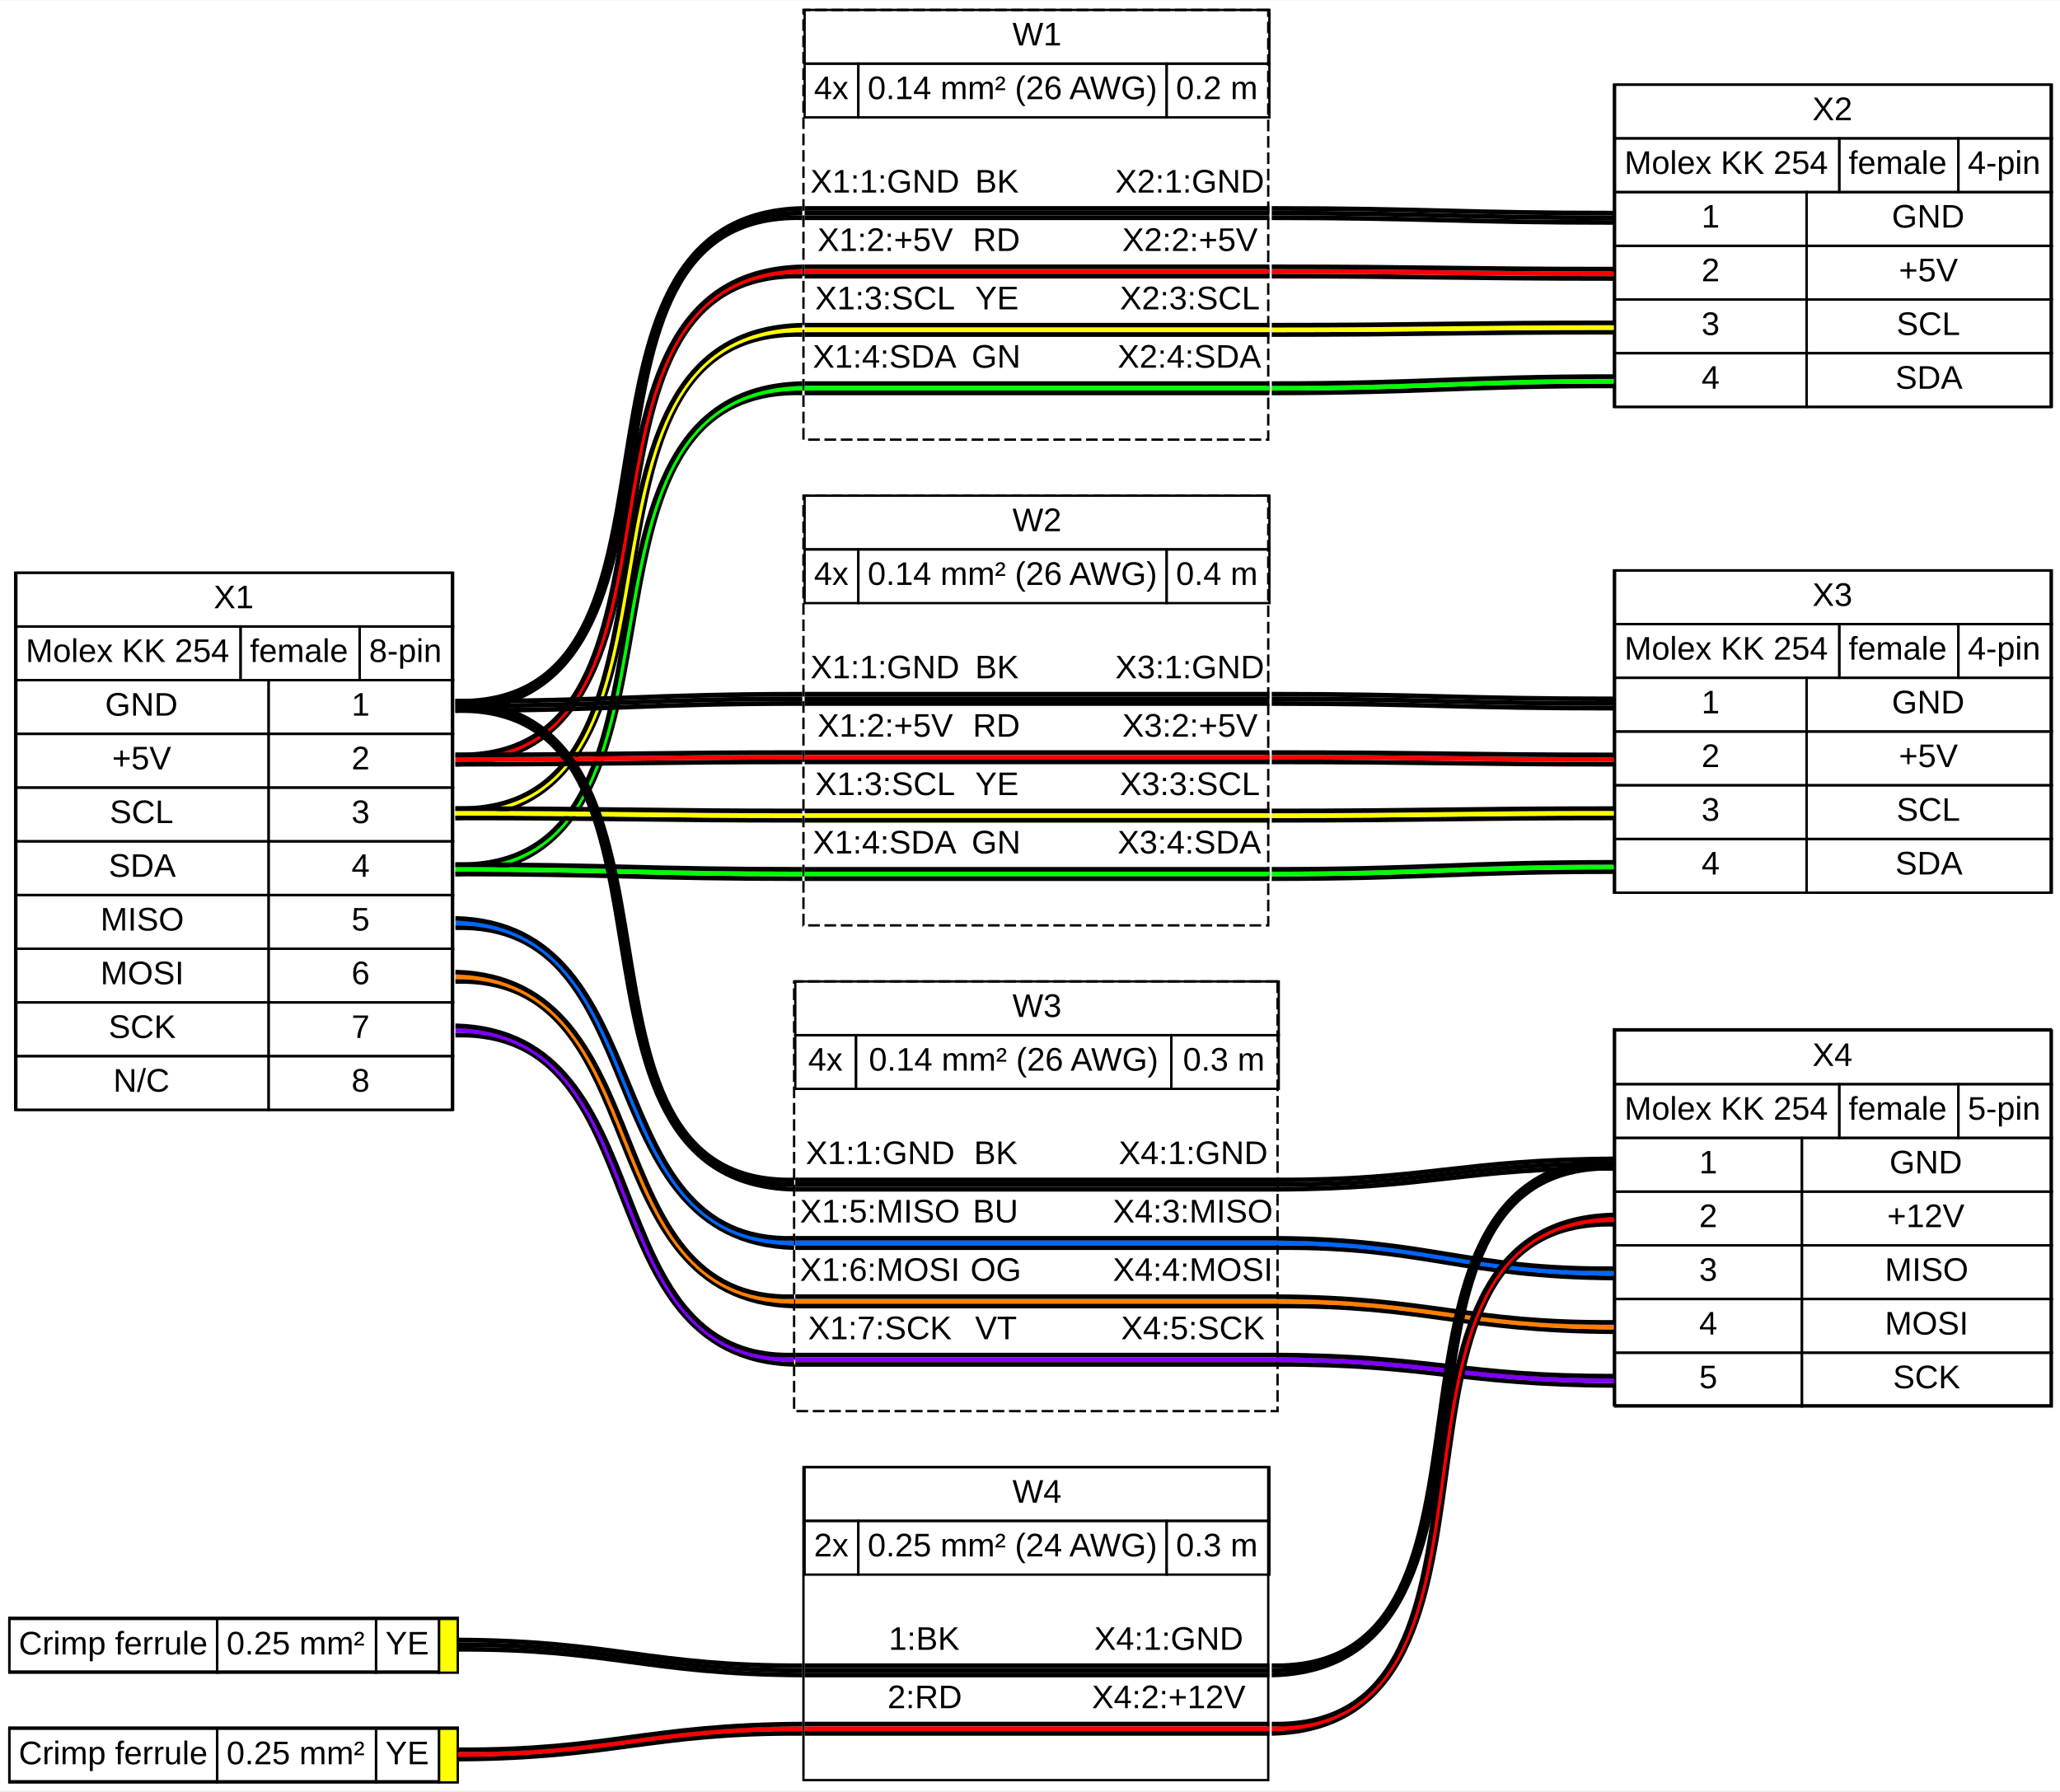
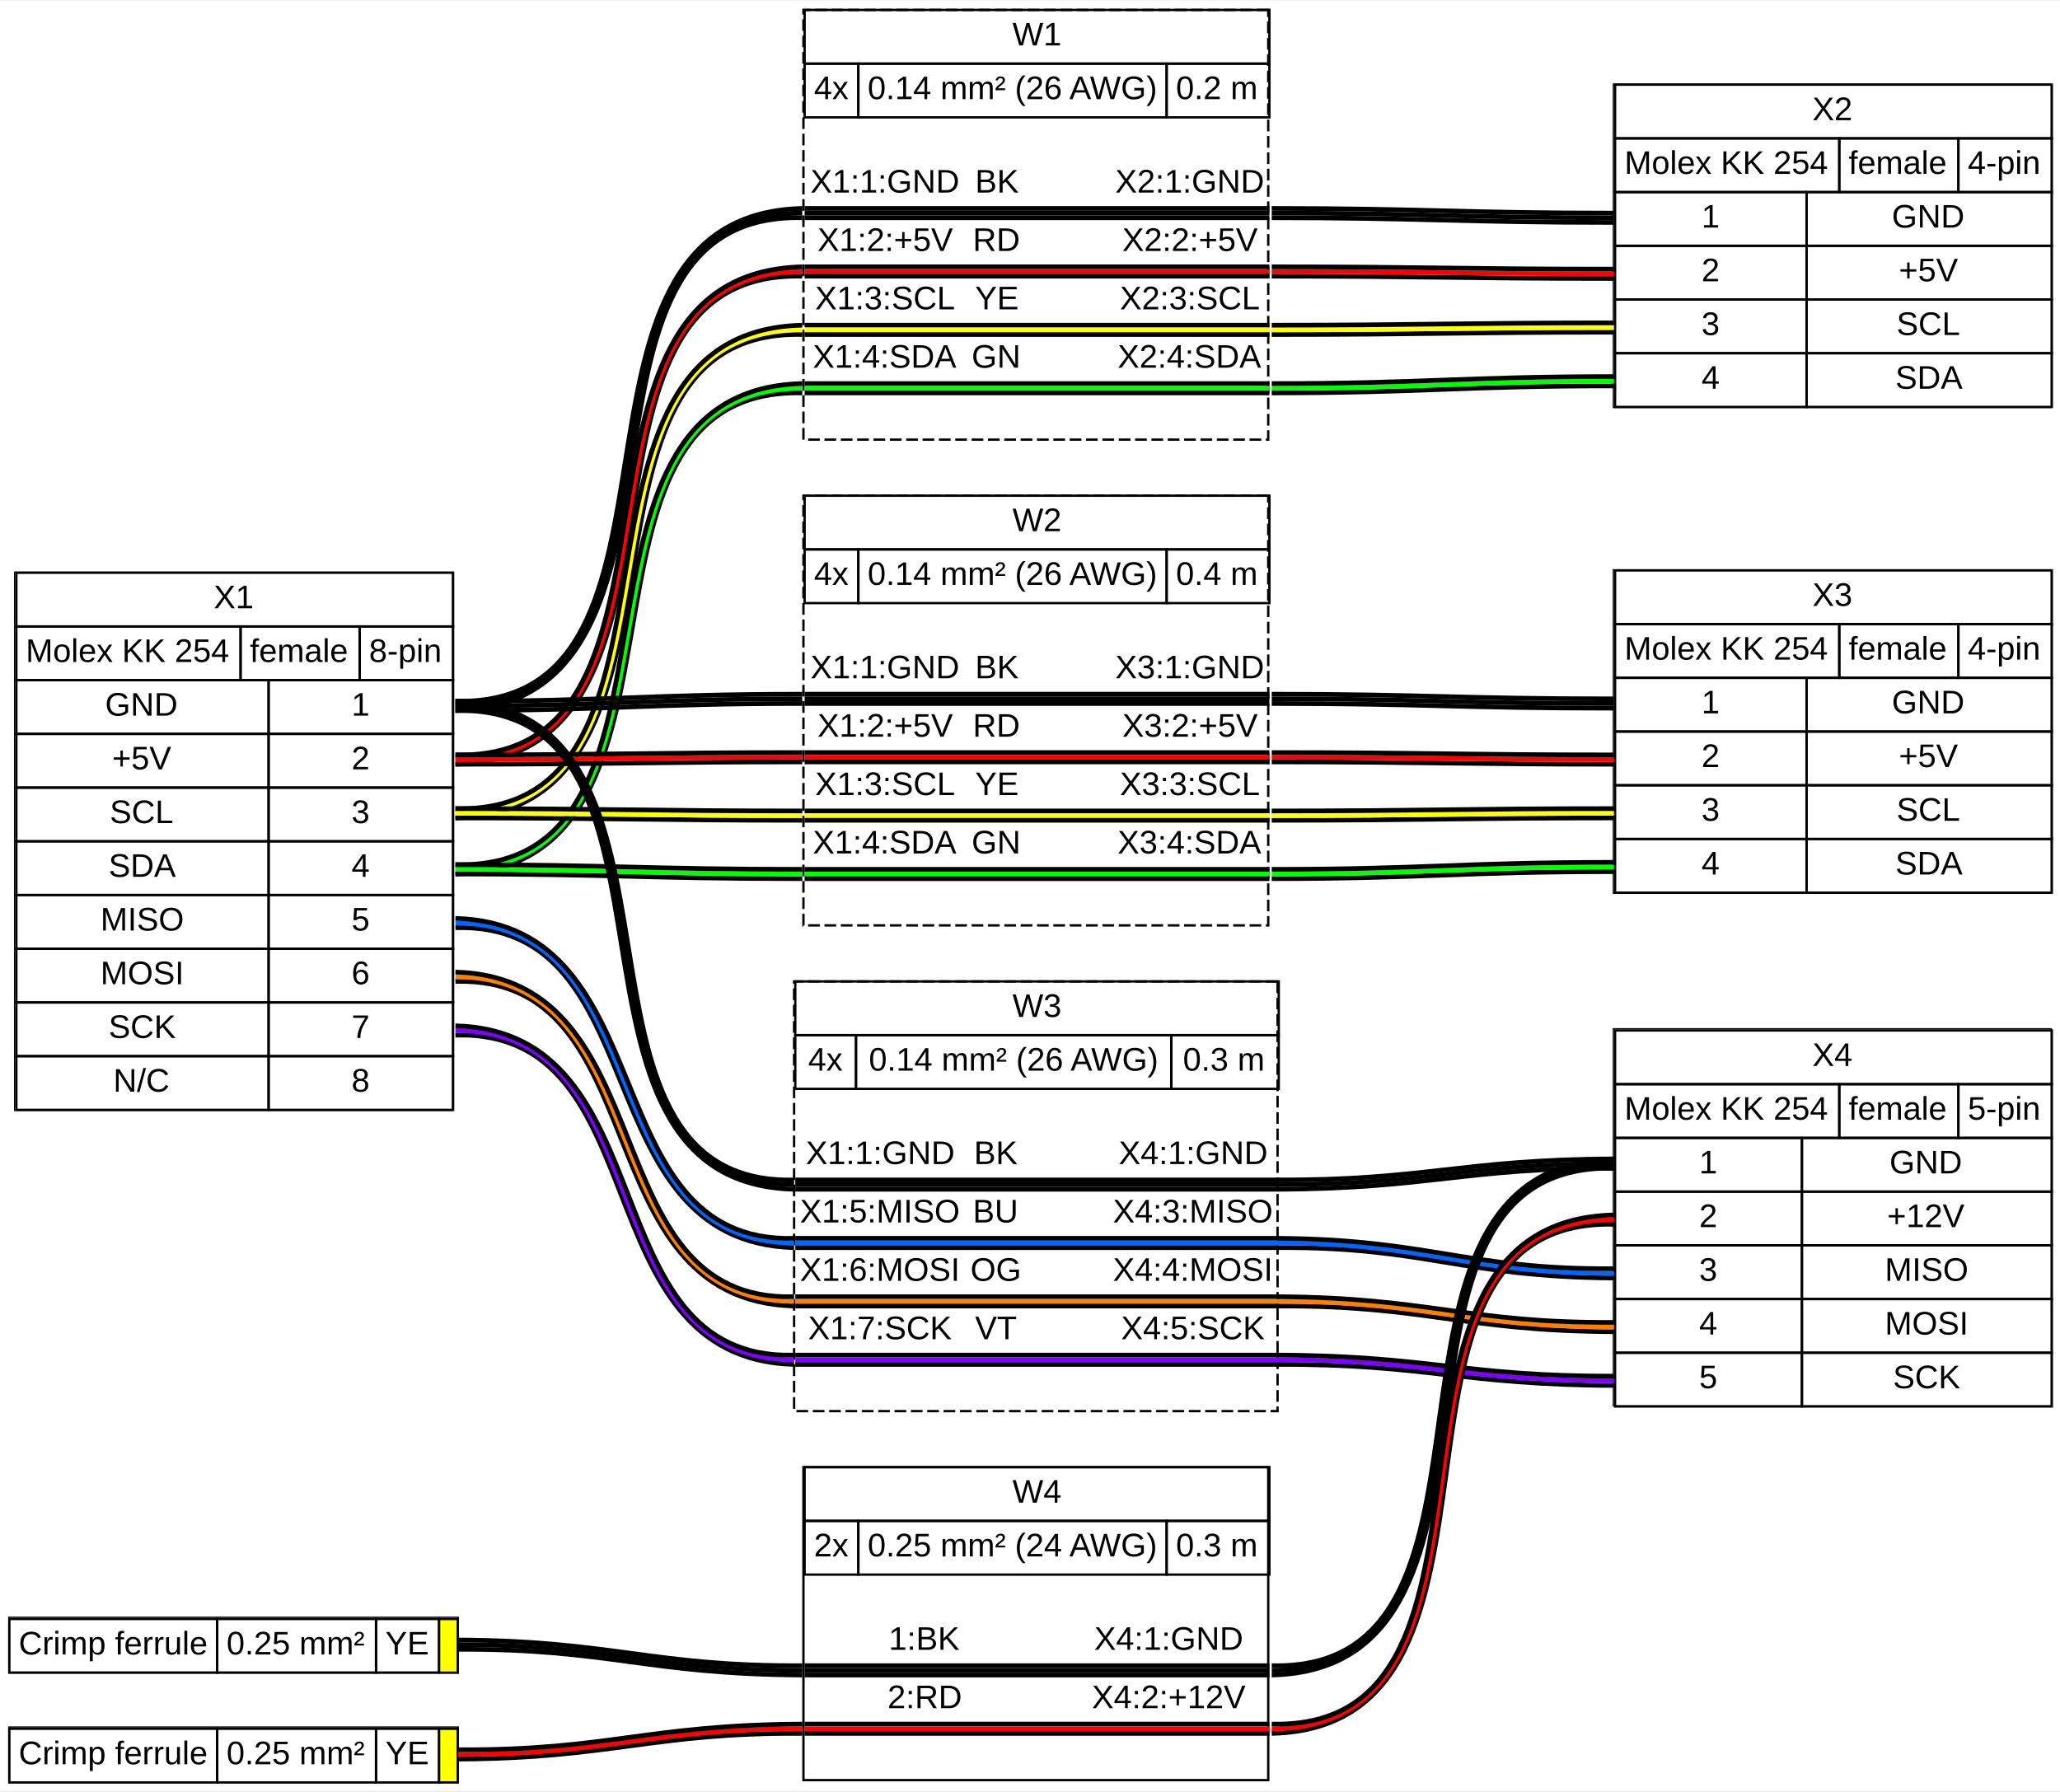
<svg xmlns="http://www.w3.org/2000/svg" width="882pt" height="767pt" viewBox="0.00 0.00 882.00 766.50">
  <g id="graph0" class="graph" transform="scale(1 1) rotate(0) translate(4 762.5)">
    <polygon fill="#ffffff" stroke="transparent" points="-4,4 -4,-762.5 878,-762.5 878,4 -4,4" />
    <g id="node1" class="node">
      <polygon fill="#ffffff" stroke="black" points="189.5,-517.5 2.5,-517.5 2.5,-287.5 189.5,-287.5 189.5,-517.5" />
+       <polygon fill="#ffffff" stroke="transparent" points="2.5,-287.5 2.5,-517.5 189.5,-517.5 189.5,-287.5 2.5,-287.5" />
      <polygon fill="none" stroke="black" points="3,-494.5 3,-517.5 190,-517.5 190,-494.5 3,-494.5" />
      <text text-anchor="start" x="87.5" y="-502.3" font-family="arial" font-size="14.00">X1</text>
      <polygon fill="none" stroke="black" points="3,-471.5 3,-494.5 99,-494.5 99,-471.5 3,-471.5" />
      <text text-anchor="start" x="7" y="-479.3" font-family="arial" font-size="14.00">Molex KK 254</text>
      <polygon fill="none" stroke="black" points="99,-471.5 99,-494.5 150,-494.5 150,-471.5 99,-471.5" />
      <text text-anchor="start" x="103" y="-479.3" font-family="arial" font-size="14.00">female</text>
      <polygon fill="none" stroke="black" points="150,-471.5 150,-494.5 190,-494.5 190,-471.5 150,-471.5" />
      <text text-anchor="start" x="154" y="-479.3" font-family="arial" font-size="14.00">8-pin</text>
      <polygon fill="none" stroke="black" points="3,-448.5 3,-471.5 111,-471.5 111,-448.5 3,-448.5" />
      <text text-anchor="start" x="41" y="-456.3" font-family="arial" font-size="14.00">GND</text>
      <polygon fill="none" stroke="black" points="111,-448.5 111,-471.5 190,-471.5 190,-448.5 111,-448.5" />
      <text text-anchor="start" x="146.5" y="-456.3" font-family="arial" font-size="14.00">1</text>
      <polygon fill="none" stroke="black" points="3,-425.5 3,-448.5 111,-448.5 111,-425.5 3,-425.5" />
      <text text-anchor="start" x="44" y="-433.3" font-family="arial" font-size="14.00">+5V</text>
      <polygon fill="none" stroke="black" points="111,-425.5 111,-448.5 190,-448.5 190,-425.5 111,-425.5" />
      <text text-anchor="start" x="146.5" y="-433.3" font-family="arial" font-size="14.00">2</text>
      <polygon fill="none" stroke="black" points="3,-402.5 3,-425.5 111,-425.5 111,-402.5 3,-402.5" />
      <text text-anchor="start" x="43" y="-410.3" font-family="arial" font-size="14.00">SCL</text>
      <polygon fill="none" stroke="black" points="111,-402.5 111,-425.5 190,-425.5 190,-402.5 111,-402.5" />
      <text text-anchor="start" x="146.5" y="-410.3" font-family="arial" font-size="14.00">3</text>
      <polygon fill="none" stroke="black" points="3,-379.5 3,-402.5 111,-402.5 111,-379.5 3,-379.5" />
      <text text-anchor="start" x="42.5" y="-387.3" font-family="arial" font-size="14.00">SDA</text>
      <polygon fill="none" stroke="black" points="111,-379.5 111,-402.5 190,-402.5 190,-379.5 111,-379.5" />
      <text text-anchor="start" x="146.5" y="-387.3" font-family="arial" font-size="14.00">4</text>
      <polygon fill="none" stroke="black" points="3,-356.5 3,-379.5 111,-379.5 111,-356.5 3,-356.5" />
      <text text-anchor="start" x="39" y="-364.3" font-family="arial" font-size="14.00">MISO</text>
      <polygon fill="none" stroke="black" points="111,-356.5 111,-379.5 190,-379.5 190,-356.5 111,-356.5" />
      <text text-anchor="start" x="146.5" y="-364.3" font-family="arial" font-size="14.00">5</text>
      <polygon fill="none" stroke="black" points="3,-333.5 3,-356.5 111,-356.5 111,-333.5 3,-333.5" />
      <text text-anchor="start" x="39" y="-341.3" font-family="arial" font-size="14.00">MOSI</text>
      <polygon fill="none" stroke="black" points="111,-333.5 111,-356.5 190,-356.5 190,-333.5 111,-333.5" />
      <text text-anchor="start" x="146.5" y="-341.3" font-family="arial" font-size="14.00">6</text>
      <polygon fill="none" stroke="black" points="3,-310.5 3,-333.5 111,-333.5 111,-310.5 3,-310.5" />
      <text text-anchor="start" x="42.5" y="-318.3" font-family="arial" font-size="14.00">SCK</text>
      <polygon fill="none" stroke="black" points="111,-310.5 111,-333.5 190,-333.5 190,-310.5 111,-310.5" />
      <text text-anchor="start" x="146.5" y="-318.3" font-family="arial" font-size="14.00">7</text>
      <polygon fill="none" stroke="black" points="3,-287.5 3,-310.5 111,-310.5 111,-287.5 3,-287.5" />
      <text text-anchor="start" x="44.5" y="-295.3" font-family="arial" font-size="14.00">N/C</text>
      <polygon fill="none" stroke="black" points="111,-287.5 111,-310.5 190,-310.5 190,-287.5 111,-287.5" />
      <text text-anchor="start" x="146.5" y="-295.3" font-family="arial" font-size="14.00">8</text>
    </g>
    <g id="node7" class="node">
      <polygon fill="#ffffff" stroke="black" stroke-dasharray="5,2" points="539,-758.5 340,-758.5 340,-574.5 539,-574.5 539,-758.5" />
      <polygon fill="none" stroke="black" points="340.5,-735.5 340.5,-758.5 539.5,-758.5 539.5,-735.5 340.5,-735.5" />
      <text text-anchor="start" x="429.5" y="-743.3" font-family="arial" font-size="14.00">W1</text>
      <polygon fill="none" stroke="black" points="340.5,-712.5 340.5,-735.5 363.5,-735.5 363.5,-712.5 340.5,-712.5" />
      <text text-anchor="start" x="344.5" y="-720.3" font-family="arial" font-size="14.00">4x</text>
      <polygon fill="none" stroke="black" points="363.5,-712.5 363.5,-735.5 495.5,-735.5 495.5,-712.5 363.5,-712.5" />
      <text text-anchor="start" x="367.5" y="-720.3" font-family="arial" font-size="14.00">0.14 mm² (26 AWG)</text>
      <polygon fill="none" stroke="black" points="495.5,-712.5 495.5,-735.5 539.5,-735.5 539.5,-712.5 495.5,-712.5" />
      <text text-anchor="start" x="499.5" y="-720.3" font-family="arial" font-size="14.00">0.2 m</text>
      <text text-anchor="start" x="373" y="-699.3" font-family="arial" font-size="14.00"> </text>
      <text text-anchor="start" x="343" y="-680.3" font-family="arial" font-size="14.00">X1:1:GND</text>
      <text text-anchor="start" x="413.5" y="-680.3" font-family="arial" font-size="14.00">     BK    </text>
      <text text-anchor="start" x="473.5" y="-680.3" font-family="arial" font-size="14.00">X2:1:GND</text>
      <polygon fill="#000000" stroke="transparent" points="340.5,-672.5 340.5,-674.5 539.5,-674.5 539.5,-672.5 340.5,-672.5" />
      <polygon fill="#000000" stroke="transparent" points="340.5,-670.5 340.5,-672.5 539.5,-672.5 539.5,-670.5 340.5,-670.5" />
      <polygon fill="#000000" stroke="transparent" points="340.5,-668.5 340.5,-670.5 539.5,-670.5 539.5,-668.5 340.5,-668.5" />
      <text text-anchor="start" x="346" y="-655.3" font-family="arial" font-size="14.00">X1:2:+5V</text>
      <text text-anchor="start" x="412.5" y="-655.3" font-family="arial" font-size="14.00">     RD    </text>
      <text text-anchor="start" x="476.5" y="-655.3" font-family="arial" font-size="14.00">X2:2:+5V</text>
      <polygon fill="#000000" stroke="transparent" points="340.5,-647.5 340.5,-649.5 539.5,-649.5 539.5,-647.5 340.5,-647.5" />
      <polygon fill="#ff0000" stroke="transparent" points="340.5,-645.5 340.5,-647.5 539.5,-647.5 539.5,-645.5 340.5,-645.5" />
      <polygon fill="#000000" stroke="transparent" points="340.5,-643.5 340.5,-645.5 539.5,-645.5 539.5,-643.5 340.5,-643.5" />
      <text text-anchor="start" x="345" y="-630.3" font-family="arial" font-size="14.00">X1:3:SCL</text>
      <text text-anchor="start" x="413.5" y="-630.3" font-family="arial" font-size="14.00">     YE    </text>
      <text text-anchor="start" x="475.5" y="-630.3" font-family="arial" font-size="14.00">X2:3:SCL</text>
      <polygon fill="#000000" stroke="transparent" points="340.5,-622.5 340.5,-624.5 539.5,-624.5 539.5,-622.5 340.5,-622.5" />
      <polygon fill="#ffff00" stroke="transparent" points="340.5,-620.5 340.5,-622.5 539.5,-622.5 539.5,-620.5 340.5,-620.5" />
      <polygon fill="#000000" stroke="transparent" points="340.5,-618.5 340.5,-620.5 539.5,-620.5 539.5,-618.5 340.5,-618.5" />
      <text text-anchor="start" x="344" y="-605.3" font-family="arial" font-size="14.00">X1:4:SDA</text>
      <text text-anchor="start" x="412" y="-605.3" font-family="arial" font-size="14.00">     GN    </text>
      <text text-anchor="start" x="474.5" y="-605.3" font-family="arial" font-size="14.00">X2:4:SDA</text>
      <polygon fill="#000000" stroke="transparent" points="340.5,-597.5 340.5,-599.5 539.5,-599.5 539.5,-597.5 340.5,-597.5" />
      <polygon fill="#00ff00" stroke="transparent" points="340.5,-595.5 340.5,-597.5 539.5,-597.5 539.5,-595.5 340.5,-595.5" />
      <polygon fill="#000000" stroke="transparent" points="340.5,-593.5 340.5,-595.5 539.5,-595.5 539.5,-593.5 340.5,-593.5" />
      <text text-anchor="start" x="373" y="-580.3" font-family="arial" font-size="14.00"> </text>
    </g>
    <g id="edge1" class="edge">
      <path fill="none" stroke="#000000" stroke-width="2" d="M191,-458.5C307.54,-461.22 226.69,-672.22 339.5,-669.5" />
      <path fill="none" stroke="#000000" stroke-width="2" d="M191,-460.5C305.67,-460.5 224.83,-671.5 339.5,-671.5" />
      <path fill="none" stroke="#000000" stroke-width="2" d="M191,-462.5C303.81,-459.78 222.96,-670.78 339.5,-673.5" />
    </g>
    <g id="edge3" class="edge">
      <path fill="none" stroke="#000000" stroke-width="2" d="M191,-435.5C306.82,-438.21 227.42,-647.21 339.5,-644.5" />
      <path fill="none" stroke="#ff0000" stroke-width="2" d="M191,-437.5C304.95,-437.5 225.55,-646.5 339.5,-646.5" />
      <path fill="none" stroke="#000000" stroke-width="2" d="M191,-439.5C303.08,-436.79 223.68,-645.79 339.5,-648.5" />
    </g>
    <g id="edge5" class="edge">
      <path fill="none" stroke="#000000" stroke-width="2" d="M191,-412.5C306.1,-415.2 228.15,-622.2 339.5,-619.5" />
      <path fill="none" stroke="#ffff00" stroke-width="2" d="M191,-414.5C304.23,-414.5 226.27,-621.5 339.5,-621.5" />
      <path fill="none" stroke="#000000" stroke-width="2" d="M191,-416.5C302.35,-413.8 224.4,-620.8 339.5,-623.5" />
    </g>
    <g id="edge7" class="edge">
      <path fill="none" stroke="#000000" stroke-width="2" d="M191,-388.5C305.74,-391.2 228.51,-597.2 339.5,-594.5" />
      <path fill="none" stroke="#00ff00" stroke-width="2" d="M191,-390.5C303.86,-390.5 226.64,-596.5 339.5,-596.5" />
      <path fill="none" stroke="#000000" stroke-width="2" d="M191,-392.5C301.99,-389.8 224.76,-595.8 339.5,-598.5" />
    </g>
    <g id="node8" class="node">
      <polygon fill="#ffffff" stroke="black" stroke-dasharray="5,2" points="539,-550.5 340,-550.5 340,-366.5 539,-366.5 539,-550.5" />
      <polygon fill="none" stroke="black" points="340.5,-527.5 340.5,-550.5 539.5,-550.5 539.5,-527.5 340.5,-527.5" />
      <text text-anchor="start" x="429.5" y="-535.3" font-family="arial" font-size="14.00">W2</text>
      <polygon fill="none" stroke="black" points="340.5,-504.5 340.5,-527.5 363.5,-527.5 363.5,-504.5 340.5,-504.5" />
      <text text-anchor="start" x="344.5" y="-512.3" font-family="arial" font-size="14.00">4x</text>
      <polygon fill="none" stroke="black" points="363.5,-504.5 363.5,-527.5 495.5,-527.5 495.5,-504.5 363.5,-504.5" />
      <text text-anchor="start" x="367.5" y="-512.3" font-family="arial" font-size="14.00">0.14 mm² (26 AWG)</text>
      <polygon fill="none" stroke="black" points="495.5,-504.5 495.5,-527.5 539.5,-527.5 539.5,-504.5 495.5,-504.5" />
      <text text-anchor="start" x="499.5" y="-512.3" font-family="arial" font-size="14.00">0.4 m</text>
      <text text-anchor="start" x="373" y="-491.3" font-family="arial" font-size="14.00"> </text>
      <text text-anchor="start" x="343" y="-472.3" font-family="arial" font-size="14.00">X1:1:GND</text>
      <text text-anchor="start" x="413.5" y="-472.3" font-family="arial" font-size="14.00">     BK    </text>
      <text text-anchor="start" x="473.5" y="-472.3" font-family="arial" font-size="14.00">X3:1:GND</text>
      <polygon fill="#000000" stroke="transparent" points="340.5,-464.5 340.5,-466.5 539.5,-466.5 539.5,-464.5 340.5,-464.5" />
      <polygon fill="#000000" stroke="transparent" points="340.5,-462.5 340.5,-464.5 539.5,-464.5 539.5,-462.5 340.5,-462.5" />
      <polygon fill="#000000" stroke="transparent" points="340.5,-460.5 340.5,-462.5 539.5,-462.5 539.5,-460.5 340.5,-460.5" />
      <text text-anchor="start" x="346" y="-447.3" font-family="arial" font-size="14.00">X1:2:+5V</text>
      <text text-anchor="start" x="412.5" y="-447.3" font-family="arial" font-size="14.00">     RD    </text>
      <text text-anchor="start" x="476.5" y="-447.3" font-family="arial" font-size="14.00">X3:2:+5V</text>
      <polygon fill="#000000" stroke="transparent" points="340.5,-439.5 340.5,-441.5 539.5,-441.5 539.5,-439.5 340.5,-439.5" />
      <polygon fill="#ff0000" stroke="transparent" points="340.5,-437.5 340.5,-439.5 539.5,-439.5 539.5,-437.5 340.5,-437.5" />
      <polygon fill="#000000" stroke="transparent" points="340.5,-435.5 340.5,-437.5 539.5,-437.5 539.5,-435.5 340.5,-435.5" />
      <text text-anchor="start" x="345" y="-422.3" font-family="arial" font-size="14.00">X1:3:SCL</text>
      <text text-anchor="start" x="413.5" y="-422.3" font-family="arial" font-size="14.00">     YE    </text>
      <text text-anchor="start" x="475.5" y="-422.3" font-family="arial" font-size="14.00">X3:3:SCL</text>
      <polygon fill="#000000" stroke="transparent" points="340.5,-414.5 340.5,-416.5 539.5,-416.5 539.5,-414.5 340.5,-414.5" />
      <polygon fill="#ffff00" stroke="transparent" points="340.5,-412.5 340.5,-414.5 539.5,-414.5 539.5,-412.5 340.5,-412.5" />
      <polygon fill="#000000" stroke="transparent" points="340.5,-410.5 340.5,-412.5 539.5,-412.5 539.5,-410.5 340.5,-410.5" />
      <text text-anchor="start" x="344" y="-397.3" font-family="arial" font-size="14.00">X1:4:SDA</text>
      <text text-anchor="start" x="412" y="-397.3" font-family="arial" font-size="14.00">     GN    </text>
      <text text-anchor="start" x="474.5" y="-397.3" font-family="arial" font-size="14.00">X3:4:SDA</text>
      <polygon fill="#000000" stroke="transparent" points="340.5,-389.5 340.5,-391.5 539.5,-391.5 539.5,-389.5 340.5,-389.5" />
      <polygon fill="#00ff00" stroke="transparent" points="340.5,-387.5 340.5,-389.5 539.5,-389.5 539.5,-387.5 340.5,-387.5" />
      <polygon fill="#000000" stroke="transparent" points="340.5,-385.5 340.5,-387.5 539.5,-387.5 539.5,-385.5 340.5,-385.5" />
      <text text-anchor="start" x="373" y="-372.3" font-family="arial" font-size="14.00"> </text>
    </g>
    <g id="edge9" class="edge">
      <path fill="none" stroke="#000000" stroke-width="2" d="M191,-458.5C257.37,-458.53 273.84,-461.53 339.5,-461.5" />
      <path fill="none" stroke="#000000" stroke-width="2" d="M191,-460.5C257.01,-460.5 273.49,-463.5 339.5,-463.5" />
      <path fill="none" stroke="#000000" stroke-width="2" d="M191,-462.5C256.66,-462.47 273.13,-465.47 339.5,-465.5" />
    </g>
    <g id="edge11" class="edge">
      <path fill="none" stroke="#000000" stroke-width="2" d="M191,-435.5C257.12,-435.5 273.62,-436.5 339.5,-436.5" />
      <path fill="none" stroke="#ff0000" stroke-width="2" d="M191,-437.5C257,-437.5 273.5,-438.5 339.5,-438.5" />
      <path fill="none" stroke="#000000" stroke-width="2" d="M191,-439.5C256.88,-439.5 273.38,-440.5 339.5,-440.5" />
    </g>
    <g id="edge13" class="edge">
      <path fill="none" stroke="#000000" stroke-width="2" d="M191,-412.5C256.88,-412.5 273.38,-411.5 339.5,-411.5" />
      <path fill="none" stroke="#ffff00" stroke-width="2" d="M191,-414.5C257,-414.5 273.5,-413.5 339.5,-413.5" />
      <path fill="none" stroke="#000000" stroke-width="2" d="M191,-416.5C257.12,-416.5 273.62,-415.5 339.5,-415.5" />
    </g>
    <g id="edge15" class="edge">
      <path fill="none" stroke="#000000" stroke-width="2" d="M191,-388.5C256.77,-388.51 273.25,-386.51 339.5,-386.5" />
      <path fill="none" stroke="#00ff00" stroke-width="2" d="M191,-390.5C257.01,-390.5 273.49,-388.5 339.5,-388.5" />
      <path fill="none" stroke="#000000" stroke-width="2" d="M191,-392.5C257.25,-392.49 273.73,-390.49 339.5,-390.5" />
    </g>
    <g id="node9" class="node">
      <polygon fill="#ffffff" stroke="black" stroke-dasharray="5,2" points="543,-342.5 336,-342.5 336,-158.5 543,-158.5 543,-342.5" />
      <polygon fill="none" stroke="black" points="336.5,-319.5 336.5,-342.5 543.5,-342.5 543.5,-319.5 336.5,-319.5" />
      <text text-anchor="start" x="429.5" y="-327.3" font-family="arial" font-size="14.00">W3</text>
      <polygon fill="none" stroke="black" points="336.5,-296.5 336.5,-319.5 362.5,-319.5 362.5,-296.5 336.5,-296.5" />
      <text text-anchor="start" x="342" y="-304.3" font-family="arial" font-size="14.00">4x</text>
      <polygon fill="none" stroke="black" points="362.5,-296.5 362.5,-319.5 497.5,-319.5 497.5,-296.5 362.5,-296.5" />
      <text text-anchor="start" x="368" y="-304.3" font-family="arial" font-size="14.00">0.14 mm² (26 AWG)</text>
      <polygon fill="none" stroke="black" points="497.5,-296.5 497.5,-319.5 543.5,-319.5 543.5,-296.5 497.5,-296.5" />
      <text text-anchor="start" x="502.5" y="-304.3" font-family="arial" font-size="14.00">0.3 m</text>
      <text text-anchor="start" x="371" y="-283.3" font-family="arial" font-size="14.00"> </text>
      <text text-anchor="start" x="341" y="-264.3" font-family="arial" font-size="14.00">X1:1:GND</text>
      <text text-anchor="start" x="413" y="-264.3" font-family="arial" font-size="14.00">     BK    </text>
      <text text-anchor="start" x="475" y="-264.3" font-family="arial" font-size="14.00">X4:1:GND</text>
      <polygon fill="#000000" stroke="transparent" points="336.5,-256.5 336.5,-258.5 543.5,-258.5 543.5,-256.5 336.5,-256.5" />
      <polygon fill="#000000" stroke="transparent" points="336.5,-254.5 336.5,-256.5 543.5,-256.5 543.5,-254.5 336.5,-254.5" />
      <polygon fill="#000000" stroke="transparent" points="336.5,-252.5 336.5,-254.5 543.5,-254.5 543.5,-252.5 336.5,-252.5" />
      <text text-anchor="start" x="338.5" y="-239.3" font-family="arial" font-size="14.00">X1:5:MISO</text>
      <text text-anchor="start" x="412.5" y="-239.3" font-family="arial" font-size="14.00">     BU    </text>
      <text text-anchor="start" x="472.5" y="-239.3" font-family="arial" font-size="14.00">X4:3:MISO</text>
      <polygon fill="#000000" stroke="transparent" points="336.5,-231.5 336.5,-233.5 543.5,-233.5 543.5,-231.5 336.5,-231.5" />
      <polygon fill="#0066ff" stroke="transparent" points="336.5,-229.5 336.5,-231.5 543.5,-231.5 543.5,-229.5 336.5,-229.5" />
      <polygon fill="#000000" stroke="transparent" points="336.5,-227.5 336.5,-229.5 543.5,-229.5 543.5,-227.5 336.5,-227.5" />
      <text text-anchor="start" x="338.5" y="-214.3" font-family="arial" font-size="14.00">X1:6:MOSI</text>
      <text text-anchor="start" x="411.5" y="-214.3" font-family="arial" font-size="14.00">     OG    </text>
      <text text-anchor="start" x="472.5" y="-214.3" font-family="arial" font-size="14.00">X4:4:MOSI</text>
      <polygon fill="#000000" stroke="transparent" points="336.5,-206.5 336.5,-208.5 543.5,-208.5 543.5,-206.5 336.5,-206.5" />
      <polygon fill="#ff8000" stroke="transparent" points="336.5,-204.5 336.5,-206.5 543.5,-206.5 543.5,-204.5 336.5,-204.5" />
      <polygon fill="#000000" stroke="transparent" points="336.5,-202.5 336.5,-204.5 543.5,-204.5 543.5,-202.5 336.5,-202.5" />
      <text text-anchor="start" x="342" y="-189.3" font-family="arial" font-size="14.00">X1:7:SCK</text>
      <text text-anchor="start" x="413.5" y="-189.3" font-family="arial" font-size="14.00">     VT    </text>
      <text text-anchor="start" x="476" y="-189.3" font-family="arial" font-size="14.00">X4:5:SCK</text>
      <polygon fill="#000000" stroke="transparent" points="336.5,-181.5 336.5,-183.5 543.5,-183.5 543.5,-181.5 336.5,-181.5" />
      <polygon fill="#8000ff" stroke="transparent" points="336.5,-179.5 336.5,-181.5 543.5,-181.5 543.5,-179.5 336.5,-179.5" />
      <polygon fill="#000000" stroke="transparent" points="336.5,-177.5 336.5,-179.5 543.5,-179.5 543.5,-177.5 336.5,-177.5" />
      <text text-anchor="start" x="371" y="-164.3" font-family="arial" font-size="14.00"> </text>
    </g>
    <g id="edge17" class="edge">
      <path fill="none" stroke="#000000" stroke-width="2" d="M191,-458.5C300.73,-461.21 222.53,-256.21 336,-253.5" />
      <path fill="none" stroke="#000000" stroke-width="2" d="M191,-460.5C302.6,-460.5 224.4,-255.5 336,-255.5" />
      <path fill="none" stroke="#000000" stroke-width="2" d="M191,-462.5C304.47,-459.79 226.27,-254.79 336,-257.5" />
    </g>
    <g id="edge19" class="edge">
      <path fill="none" stroke="#000000" stroke-width="2" d="M191,-365.5C277.71,-367.96 245.39,-230.96 336,-228.5" />
      <path fill="none" stroke="#0066ff" stroke-width="2" d="M191,-367.5C279.66,-367.5 247.34,-230.5 336,-230.5" />
      <path fill="none" stroke="#000000" stroke-width="2" d="M191,-369.5C281.61,-367.04 249.29,-230.04 336,-232.5" />
    </g>
    <g id="edge21" class="edge">
      <path fill="none" stroke="#000000" stroke-width="2" d="M191,-342.5C278.33,-344.97 244.78,-205.97 336,-203.5" />
      <path fill="none" stroke="#ff8000" stroke-width="2" d="M191,-344.5C280.27,-344.5 246.73,-205.5 336,-205.5" />
      <path fill="none" stroke="#000000" stroke-width="2" d="M191,-346.5C282.22,-344.03 248.67,-205.03 336,-207.5" />
    </g>
    <g id="edge23" class="edge">
      <path fill="none" stroke="#000000" stroke-width="2" d="M191,-319.5C278.95,-321.98 244.17,-180.98 336,-178.5" />
      <path fill="none" stroke="#8000ff" stroke-width="2" d="M191,-321.5C280.89,-321.5 246.11,-180.5 336,-180.5" />
      <path fill="none" stroke="#000000" stroke-width="2" d="M191,-323.5C282.83,-321.02 248.05,-180.02 336,-182.5" />
    </g>
    <g id="node2" class="node">
      <polygon fill="#ffffff" stroke="black" points="874,-726.5 687,-726.5 687,-588.5 874,-588.5 874,-726.5" />
+       <polygon fill="#ffffff" stroke="transparent" points="687,-588.5 687,-726.5 874,-726.5 874,-588.5 687,-588.5" />
      <polygon fill="none" stroke="black" points="687.5,-703.5 687.5,-726.5 874.5,-726.5 874.5,-703.5 687.5,-703.5" />
      <text text-anchor="start" x="772" y="-711.3" font-family="arial" font-size="14.00">X2</text>
      <polygon fill="none" stroke="black" points="687.5,-680.5 687.5,-703.5 783.5,-703.5 783.5,-680.5 687.5,-680.5" />
      <text text-anchor="start" x="691.5" y="-688.3" font-family="arial" font-size="14.00">Molex KK 254</text>
      <polygon fill="none" stroke="black" points="783.5,-680.5 783.5,-703.5 834.5,-703.5 834.5,-680.5 783.5,-680.5" />
      <text text-anchor="start" x="787.5" y="-688.3" font-family="arial" font-size="14.00">female</text>
      <polygon fill="none" stroke="black" points="834.5,-680.5 834.5,-703.5 874.5,-703.5 874.5,-680.5 834.5,-680.5" />
      <text text-anchor="start" x="838.5" y="-688.3" font-family="arial" font-size="14.00">4-pin</text>
      <polygon fill="none" stroke="black" points="687.5,-657.5 687.5,-680.5 769.5,-680.5 769.5,-657.5 687.5,-657.5" />
      <text text-anchor="start" x="724.5" y="-665.3" font-family="arial" font-size="14.00">1</text>
      <polygon fill="none" stroke="black" points="769.5,-657.5 769.5,-680.5 874.5,-680.5 874.5,-657.5 769.5,-657.5" />
      <text text-anchor="start" x="806" y="-665.3" font-family="arial" font-size="14.00">GND</text>
      <polygon fill="none" stroke="black" points="687.5,-634.5 687.5,-657.5 769.5,-657.5 769.5,-634.5 687.5,-634.5" />
      <text text-anchor="start" x="724.5" y="-642.3" font-family="arial" font-size="14.00">2</text>
      <polygon fill="none" stroke="black" points="769.5,-634.5 769.5,-657.5 874.5,-657.5 874.5,-634.5 769.5,-634.5" />
      <text text-anchor="start" x="809" y="-642.3" font-family="arial" font-size="14.00">+5V</text>
      <polygon fill="none" stroke="black" points="687.5,-611.5 687.5,-634.5 769.5,-634.5 769.5,-611.5 687.5,-611.5" />
      <text text-anchor="start" x="724.5" y="-619.3" font-family="arial" font-size="14.00">3</text>
      <polygon fill="none" stroke="black" points="769.5,-611.5 769.5,-634.5 874.5,-634.5 874.5,-611.5 769.5,-611.5" />
      <text text-anchor="start" x="808" y="-619.3" font-family="arial" font-size="14.00">SCL</text>
      <polygon fill="none" stroke="black" points="687.5,-588.5 687.5,-611.5 769.5,-611.5 769.5,-588.5 687.5,-588.5" />
      <text text-anchor="start" x="724.5" y="-596.3" font-family="arial" font-size="14.00">4</text>
      <polygon fill="none" stroke="black" points="769.5,-588.5 769.5,-611.5 874.5,-611.5 874.5,-588.5 769.5,-588.5" />
      <text text-anchor="start" x="807.5" y="-596.3" font-family="arial" font-size="14.00">SDA</text>
    </g>
    <g id="node3" class="node">
      <polygon fill="#ffffff" stroke="black" points="874,-518.5 687,-518.5 687,-380.5 874,-380.5 874,-518.5" />
+       <polygon fill="#ffffff" stroke="transparent" points="687,-380.5 687,-518.5 874,-518.5 874,-380.5 687,-380.5" />
      <polygon fill="none" stroke="black" points="687.5,-495.5 687.5,-518.5 874.5,-518.5 874.5,-495.5 687.5,-495.5" />
      <text text-anchor="start" x="772" y="-503.3" font-family="arial" font-size="14.00">X3</text>
      <polygon fill="none" stroke="black" points="687.5,-472.5 687.5,-495.5 783.5,-495.5 783.5,-472.5 687.5,-472.5" />
      <text text-anchor="start" x="691.5" y="-480.3" font-family="arial" font-size="14.00">Molex KK 254</text>
      <polygon fill="none" stroke="black" points="783.5,-472.5 783.5,-495.5 834.5,-495.5 834.5,-472.5 783.5,-472.5" />
      <text text-anchor="start" x="787.5" y="-480.3" font-family="arial" font-size="14.00">female</text>
      <polygon fill="none" stroke="black" points="834.5,-472.5 834.5,-495.5 874.5,-495.5 874.5,-472.5 834.5,-472.5" />
      <text text-anchor="start" x="838.5" y="-480.3" font-family="arial" font-size="14.00">4-pin</text>
      <polygon fill="none" stroke="black" points="687.5,-449.5 687.5,-472.5 769.5,-472.5 769.5,-449.5 687.5,-449.5" />
      <text text-anchor="start" x="724.5" y="-457.3" font-family="arial" font-size="14.00">1</text>
      <polygon fill="none" stroke="black" points="769.5,-449.5 769.5,-472.5 874.5,-472.5 874.5,-449.5 769.5,-449.5" />
      <text text-anchor="start" x="806" y="-457.3" font-family="arial" font-size="14.00">GND</text>
      <polygon fill="none" stroke="black" points="687.5,-426.5 687.5,-449.5 769.5,-449.5 769.5,-426.5 687.5,-426.5" />
      <text text-anchor="start" x="724.5" y="-434.3" font-family="arial" font-size="14.00">2</text>
      <polygon fill="none" stroke="black" points="769.5,-426.5 769.5,-449.5 874.5,-449.5 874.5,-426.5 769.5,-426.5" />
      <text text-anchor="start" x="809" y="-434.3" font-family="arial" font-size="14.00">+5V</text>
      <polygon fill="none" stroke="black" points="687.5,-403.5 687.5,-426.5 769.5,-426.5 769.5,-403.5 687.5,-403.5" />
      <text text-anchor="start" x="724.5" y="-411.3" font-family="arial" font-size="14.00">3</text>
      <polygon fill="none" stroke="black" points="769.5,-403.5 769.5,-426.5 874.5,-426.5 874.5,-403.5 769.5,-403.5" />
      <text text-anchor="start" x="808" y="-411.3" font-family="arial" font-size="14.00">SCL</text>
      <polygon fill="none" stroke="black" points="687.5,-380.5 687.5,-403.5 769.5,-403.5 769.5,-380.5 687.5,-380.5" />
      <text text-anchor="start" x="724.5" y="-388.3" font-family="arial" font-size="14.00">4</text>
      <polygon fill="none" stroke="black" points="769.5,-380.5 769.5,-403.5 874.5,-403.5 874.5,-380.5 769.5,-380.5" />
      <text text-anchor="start" x="807.5" y="-388.3" font-family="arial" font-size="14.00">SDA</text>
    </g>
    <g id="node4" class="node">
      <polygon fill="#ffffff" stroke="black" points="874,-322 687,-322 687,-161 874,-161 874,-322" />
+       <polygon fill="#ffffff" stroke="transparent" points="687,-161 687,-322 874,-322 874,-161 687,-161" />
      <polygon fill="none" stroke="black" points="687.5,-298.5 687.5,-321.5 874.5,-321.5 874.5,-298.5 687.5,-298.5" />
      <text text-anchor="start" x="772" y="-306.3" font-family="arial" font-size="14.00">X4</text>
      <polygon fill="none" stroke="black" points="687.5,-275.5 687.5,-298.5 783.5,-298.5 783.5,-275.5 687.5,-275.5" />
      <text text-anchor="start" x="691.5" y="-283.3" font-family="arial" font-size="14.00">Molex KK 254</text>
      <polygon fill="none" stroke="black" points="783.5,-275.5 783.5,-298.5 834.5,-298.5 834.5,-275.5 783.5,-275.5" />
      <text text-anchor="start" x="787.5" y="-283.3" font-family="arial" font-size="14.00">female</text>
      <polygon fill="none" stroke="black" points="834.5,-275.5 834.5,-298.5 874.5,-298.5 874.5,-275.5 834.5,-275.5" />
      <text text-anchor="start" x="838.5" y="-283.3" font-family="arial" font-size="14.00">5-pin</text>
      <polygon fill="none" stroke="black" points="687.5,-252.5 687.5,-275.5 767.5,-275.5 767.5,-252.5 687.5,-252.5" />
      <text text-anchor="start" x="723.5" y="-260.3" font-family="arial" font-size="14.00">1</text>
      <polygon fill="none" stroke="black" points="767.5,-252.5 767.5,-275.5 874.5,-275.5 874.5,-252.5 767.5,-252.5" />
      <text text-anchor="start" x="805" y="-260.3" font-family="arial" font-size="14.00">GND</text>
      <polygon fill="none" stroke="black" points="687.5,-229.5 687.5,-252.5 767.5,-252.5 767.5,-229.5 687.5,-229.5" />
      <text text-anchor="start" x="723.5" y="-237.3" font-family="arial" font-size="14.00">2</text>
      <polygon fill="none" stroke="black" points="767.5,-229.5 767.5,-252.5 874.5,-252.5 874.5,-229.5 767.5,-229.5" />
      <text text-anchor="start" x="804" y="-237.3" font-family="arial" font-size="14.00">+12V</text>
      <polygon fill="none" stroke="black" points="687.5,-206.5 687.5,-229.5 767.5,-229.5 767.5,-206.5 687.5,-206.5" />
      <text text-anchor="start" x="723.5" y="-214.3" font-family="arial" font-size="14.00">3</text>
      <polygon fill="none" stroke="black" points="767.5,-206.5 767.5,-229.5 874.5,-229.5 874.5,-206.5 767.5,-206.5" />
      <text text-anchor="start" x="803" y="-214.3" font-family="arial" font-size="14.00">MISO</text>
      <polygon fill="none" stroke="black" points="687.5,-183.5 687.5,-206.5 767.5,-206.5 767.5,-183.5 687.5,-183.5" />
      <text text-anchor="start" x="723.5" y="-191.3" font-family="arial" font-size="14.00">4</text>
      <polygon fill="none" stroke="black" points="767.5,-183.5 767.5,-206.5 874.5,-206.5 874.5,-183.5 767.5,-183.5" />
      <text text-anchor="start" x="803" y="-191.3" font-family="arial" font-size="14.00">MOSI</text>
      <polygon fill="none" stroke="black" points="687.5,-160.5 687.5,-183.5 767.5,-183.5 767.5,-160.5 687.5,-160.5" />
      <text text-anchor="start" x="723.5" y="-168.3" font-family="arial" font-size="14.00">5</text>
      <polygon fill="none" stroke="black" points="767.5,-160.5 767.5,-183.5 874.5,-183.5 874.5,-160.5 767.5,-160.5" />
      <text text-anchor="start" x="806.5" y="-168.3" font-family="arial" font-size="14.00">SCK</text>
    </g>
    <g id="node5" class="node">
      <polygon fill="#ffffff" stroke="black" points="192,-70 0,-70 0,-47 192,-47 192,-70" />
+       <polygon fill="#ffffff" stroke="transparent" points="0,-47 0,-70 192,-70 192,-47 0,-47" />
      <polygon fill="none" stroke="black" points="0,-46.5 0,-69.5 89,-69.5 89,-46.5 0,-46.5" />
      <text text-anchor="start" x="4" y="-54.3" font-family="arial" font-size="14.00">Crimp ferrule</text>
      <polygon fill="none" stroke="black" points="89,-46.5 89,-69.5 157,-69.5 157,-46.5 89,-46.5" />
      <text text-anchor="start" x="93" y="-54.3" font-family="arial" font-size="14.00">0.25 mm²</text>
      <polygon fill="none" stroke="black" points="157,-46.5 157,-69.5 184,-69.5 184,-46.5 157,-46.5" />
      <text text-anchor="start" x="161" y="-54.3" font-family="arial" font-size="14.00">YE</text>
      <polygon fill="#ffff00" stroke="transparent" points="184,-46.5 184,-69.5 192,-69.5 192,-46.5 184,-46.5" />
      <polygon fill="none" stroke="black" points="184,-46.5 184,-69.5 192,-69.5 192,-46.5 184,-46.5" />
    </g>
    <g id="node10" class="node">
      <polygon fill="#ffffff" stroke="black" points="539,-134.5 340,-134.5 340,-0.5 539,-0.5 539,-134.5" />
      <polygon fill="none" stroke="black" points="340.5,-111.5 340.5,-134.5 539.5,-134.5 539.5,-111.5 340.5,-111.5" />
      <text text-anchor="start" x="429.5" y="-119.3" font-family="arial" font-size="14.00">W4</text>
      <polygon fill="none" stroke="black" points="340.5,-88.5 340.5,-111.5 363.5,-111.5 363.5,-88.5 340.5,-88.5" />
      <text text-anchor="start" x="344.5" y="-96.3" font-family="arial" font-size="14.00">2x</text>
      <polygon fill="none" stroke="black" points="363.5,-88.5 363.5,-111.5 495.5,-111.5 495.5,-88.5 363.5,-88.5" />
      <text text-anchor="start" x="367.5" y="-96.3" font-family="arial" font-size="14.00">0.25 mm² (24 AWG)</text>
      <polygon fill="none" stroke="black" points="495.5,-88.5 495.5,-111.5 539.5,-111.5 539.5,-88.5 495.5,-88.5" />
      <text text-anchor="start" x="499.5" y="-96.3" font-family="arial" font-size="14.00">0.3 m</text>
      <text text-anchor="start" x="351" y="-75.3" font-family="arial" font-size="14.00"> </text>
      <text text-anchor="start" x="376.5" y="-56.3" font-family="arial" font-size="14.00">     1:BK    </text>
      <text text-anchor="start" x="464.5" y="-56.3" font-family="arial" font-size="14.00">X4:1:GND</text>
      <polygon fill="#000000" stroke="transparent" points="340.5,-48.5 340.5,-50.5 539.5,-50.5 539.5,-48.5 340.5,-48.5" />
      <polygon fill="#000000" stroke="transparent" points="340.5,-46.5 340.5,-48.5 539.5,-48.5 539.5,-46.5 340.5,-46.5" />
      <polygon fill="#000000" stroke="transparent" points="340.5,-44.5 340.5,-46.5 539.5,-46.5 539.5,-44.5 340.5,-44.5" />
      <text text-anchor="start" x="376" y="-31.3" font-family="arial" font-size="14.00">     2:RD    </text>
      <text text-anchor="start" x="463.5" y="-31.3" font-family="arial" font-size="14.00">X4:2:+12V</text>
      <polygon fill="#000000" stroke="transparent" points="340.5,-23.5 340.5,-25.5 539.5,-25.5 539.5,-23.5 340.5,-23.5" />
      <polygon fill="#ff0000" stroke="transparent" points="340.5,-21.5 340.5,-23.5 539.5,-23.5 539.5,-21.5 340.5,-21.5" />
      <polygon fill="#000000" stroke="transparent" points="340.5,-19.5 340.5,-21.5 539.5,-21.5 539.5,-19.5 340.5,-19.5" />
      <text text-anchor="start" x="351" y="-6.3" font-family="arial" font-size="14.00"> </text>
    </g>
    <g id="edge25" class="edge">
      <path fill="none" stroke="#000000" stroke-width="2" d="M192,-56.5C256.61,-56.85 272.63,-45.85 339.5,-45.5" />
      <path fill="none" stroke="#000000" stroke-width="2" d="M192,-58.5C257.74,-58.5 273.76,-47.5 339.5,-47.5" />
      <path fill="none" stroke="#000000" stroke-width="2" d="M192,-60.5C258.87,-60.15 274.89,-49.15 339.5,-49.5" />
    </g>
    <g id="node6" class="node">
      <polygon fill="#ffffff" stroke="black" points="192,-23 0,-23 0,0 192,0 192,-23" />
+       <polygon fill="#ffffff" stroke="transparent" points="0,0 0,-23 192,-23 192,0 0,0" />
      <polygon fill="none" stroke="black" points="0,0.5 0,-22.5 89,-22.5 89,0.5 0,0.5" />
      <text text-anchor="start" x="4" y="-7.3" font-family="arial" font-size="14.00">Crimp ferrule</text>
      <polygon fill="none" stroke="black" points="89,0.5 89,-22.5 157,-22.5 157,0.5 89,0.5" />
      <text text-anchor="start" x="93" y="-7.3" font-family="arial" font-size="14.00">0.25 mm²</text>
      <polygon fill="none" stroke="black" points="157,0.5 157,-22.5 184,-22.5 184,0.5 157,0.5" />
      <text text-anchor="start" x="161" y="-7.3" font-family="arial" font-size="14.00">YE</text>
      <polygon fill="#ffff00" stroke="transparent" points="184,0.5 184,-22.5 192,-22.5 192,0.5 184,0.5" />
      <polygon fill="none" stroke="black" points="184,0.5 184,-22.5 192,-22.5 192,0.5 184,0.5" />
    </g>
    <g id="edge27" class="edge">
      <path fill="none" stroke="#000000" stroke-width="2" d="M192,-9.5C258.87,-9.85 274.89,-20.85 339.5,-20.5" />
      <path fill="none" stroke="#ff0000" stroke-width="2" d="M192,-11.5C257.74,-11.5 273.76,-22.5 339.5,-22.5" />
      <path fill="none" stroke="#000000" stroke-width="2" d="M192,-13.5C256.61,-13.15 272.63,-24.15 339.5,-24.5" />
    </g>
    <g id="edge2" class="edge">
      <path fill="none" stroke="#000000" stroke-width="2" d="M540.5,-669.5C605.37,-669.51 621.64,-667.51 687,-667.5" />
      <path fill="none" stroke="#000000" stroke-width="2" d="M540.5,-671.5C605.62,-671.5 621.88,-669.5 687,-669.5" />
      <path fill="none" stroke="#000000" stroke-width="2" d="M540.5,-673.5C605.86,-673.49 622.13,-671.49 687,-671.5" />
    </g>
    <g id="edge4" class="edge">
      <path fill="none" stroke="#000000" stroke-width="2" d="M540.5,-644.5C605.49,-644.5 621.76,-643.5 687,-643.5" />
      <path fill="none" stroke="#ff0000" stroke-width="2" d="M540.5,-646.5C605.61,-646.5 621.89,-645.5 687,-645.5" />
      <path fill="none" stroke="#000000" stroke-width="2" d="M540.5,-648.5C605.74,-648.5 622.01,-647.5 687,-647.5" />
    </g>
    <g id="edge6" class="edge">
      <path fill="none" stroke="#000000" stroke-width="2" d="M540.5,-619.5C605.74,-619.5 622.01,-620.5 687,-620.5" />
      <path fill="none" stroke="#ffff00" stroke-width="2" d="M540.5,-621.5C605.61,-621.5 621.89,-622.5 687,-622.5" />
      <path fill="none" stroke="#000000" stroke-width="2" d="M540.5,-623.5C605.49,-623.5 621.76,-624.5 687,-624.5" />
    </g>
    <g id="edge8" class="edge">
      <path fill="none" stroke="#000000" stroke-width="2" d="M540.5,-594.5C605.99,-594.53 622.24,-597.53 687,-597.5" />
      <path fill="none" stroke="#00ff00" stroke-width="2" d="M540.5,-596.5C605.62,-596.5 621.88,-599.5 687,-599.5" />
      <path fill="none" stroke="#000000" stroke-width="2" d="M540.5,-598.5C605.26,-598.47 621.51,-601.47 687,-601.5" />
    </g>
    <g id="edge10" class="edge">
      <path fill="none" stroke="#000000" stroke-width="2" d="M540.5,-461.5C605.37,-461.51 621.64,-459.51 687,-459.5" />
      <path fill="none" stroke="#000000" stroke-width="2" d="M540.5,-463.5C605.62,-463.5 621.88,-461.5 687,-461.5" />
      <path fill="none" stroke="#000000" stroke-width="2" d="M540.5,-465.5C605.86,-465.49 622.13,-463.49 687,-463.5" />
    </g>
    <g id="edge12" class="edge">
      <path fill="none" stroke="#000000" stroke-width="2" d="M540.5,-436.5C605.49,-436.5 621.76,-435.5 687,-435.5" />
      <path fill="none" stroke="#ff0000" stroke-width="2" d="M540.5,-438.5C605.61,-438.5 621.89,-437.5 687,-437.5" />
      <path fill="none" stroke="#000000" stroke-width="2" d="M540.5,-440.5C605.74,-440.5 622.01,-439.5 687,-439.5" />
    </g>
    <g id="edge14" class="edge">
      <path fill="none" stroke="#000000" stroke-width="2" d="M540.5,-411.5C605.74,-411.5 622.01,-412.5 687,-412.5" />
      <path fill="none" stroke="#ffff00" stroke-width="2" d="M540.5,-413.5C605.61,-413.5 621.89,-414.5 687,-414.5" />
      <path fill="none" stroke="#000000" stroke-width="2" d="M540.5,-415.5C605.49,-415.5 621.76,-416.5 687,-416.5" />
    </g>
    <g id="edge16" class="edge">
      <path fill="none" stroke="#000000" stroke-width="2" d="M540.5,-386.5C605.99,-386.53 622.24,-389.53 687,-389.5" />
      <path fill="none" stroke="#00ff00" stroke-width="2" d="M540.5,-388.5C605.62,-388.5 621.88,-391.5 687,-391.5" />
      <path fill="none" stroke="#000000" stroke-width="2" d="M540.5,-390.5C605.26,-390.47 621.51,-393.47 687,-393.5" />
    </g>
    <g id="edge18" class="edge">
      <path fill="none" stroke="#000000" stroke-width="2" d="M543,-253.5C608.12,-253.76 623.87,-262.76 687,-262.5" />
      <path fill="none" stroke="#000000" stroke-width="2" d="M543,-255.5C607.12,-255.5 622.88,-264.5 687,-264.5" />
      <path fill="none" stroke="#000000" stroke-width="2" d="M543,-257.5C606.13,-257.24 621.88,-266.24 687,-266.5" />
    </g>
    <g id="edge20" class="edge">
      <path fill="none" stroke="#000000" stroke-width="2" d="M543,-228.5C605.97,-228.97 621.45,-215.97 687,-215.5" />
      <path fill="none" stroke="#0066ff" stroke-width="2" d="M543,-230.5C607.26,-230.5 622.74,-217.5 687,-217.5" />
      <path fill="none" stroke="#000000" stroke-width="2" d="M543,-232.5C608.55,-232.03 624.03,-219.03 687,-219.5" />
    </g>
    <g id="edge22" class="edge">
      <path fill="none" stroke="#000000" stroke-width="2" d="M543,-203.5C606.04,-203.86 621.66,-192.86 687,-192.5" />
      <path fill="none" stroke="#ff8000" stroke-width="2" d="M543,-205.5C607.19,-205.5 622.81,-194.5 687,-194.5" />
      <path fill="none" stroke="#000000" stroke-width="2" d="M543,-207.5C608.34,-207.14 623.96,-196.14 687,-196.5" />
    </g>
    <g id="edge24" class="edge">
      <path fill="none" stroke="#000000" stroke-width="2" d="M543,-178.5C606.13,-178.76 621.88,-169.76 687,-169.5" />
      <path fill="none" stroke="#8000ff" stroke-width="2" d="M543,-180.5C607.12,-180.5 622.88,-171.5 687,-171.5" />
      <path fill="none" stroke="#000000" stroke-width="2" d="M543,-182.5C608.12,-182.24 623.87,-173.24 687,-173.5" />
    </g>
    <g id="edge26" class="edge">
      <path fill="none" stroke="#000000" stroke-width="2" d="M540.5,-45.5C658.72,-48.24 572.49,-265.24 687,-262.5" />
      <path fill="none" stroke="#000000" stroke-width="2" d="M540.5,-47.5C656.87,-47.5 570.63,-264.5 687,-264.5" />
      <path fill="none" stroke="#000000" stroke-width="2" d="M540.5,-49.5C655.01,-46.76 568.78,-263.76 687,-266.5" />
    </g>
    <g id="edge28" class="edge">
      <path fill="none" stroke="#000000" stroke-width="2" d="M540.5,-20.5C659.09,-23.24 572.12,-241.24 687,-238.5" />
      <path fill="none" stroke="#ff0000" stroke-width="2" d="M540.5,-22.5C657.23,-22.5 570.27,-240.5 687,-240.5" />
      <path fill="none" stroke="#000000" stroke-width="2" d="M540.5,-24.5C655.38,-21.76 568.41,-239.76 687,-242.5" />
    </g>
  </g>
</svg>
